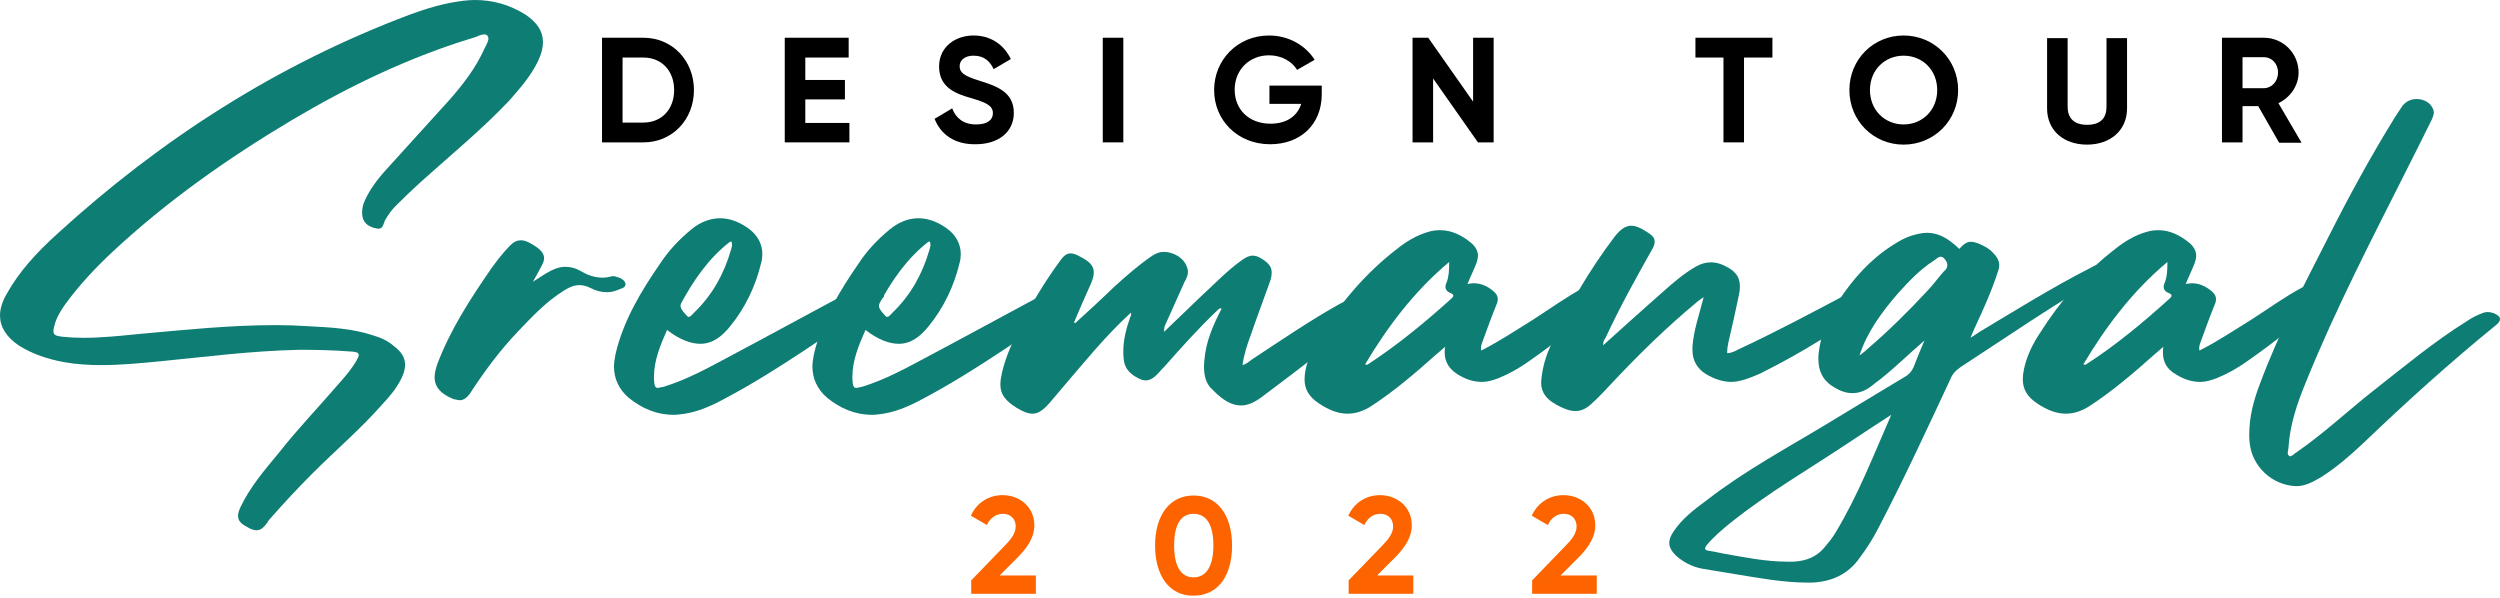
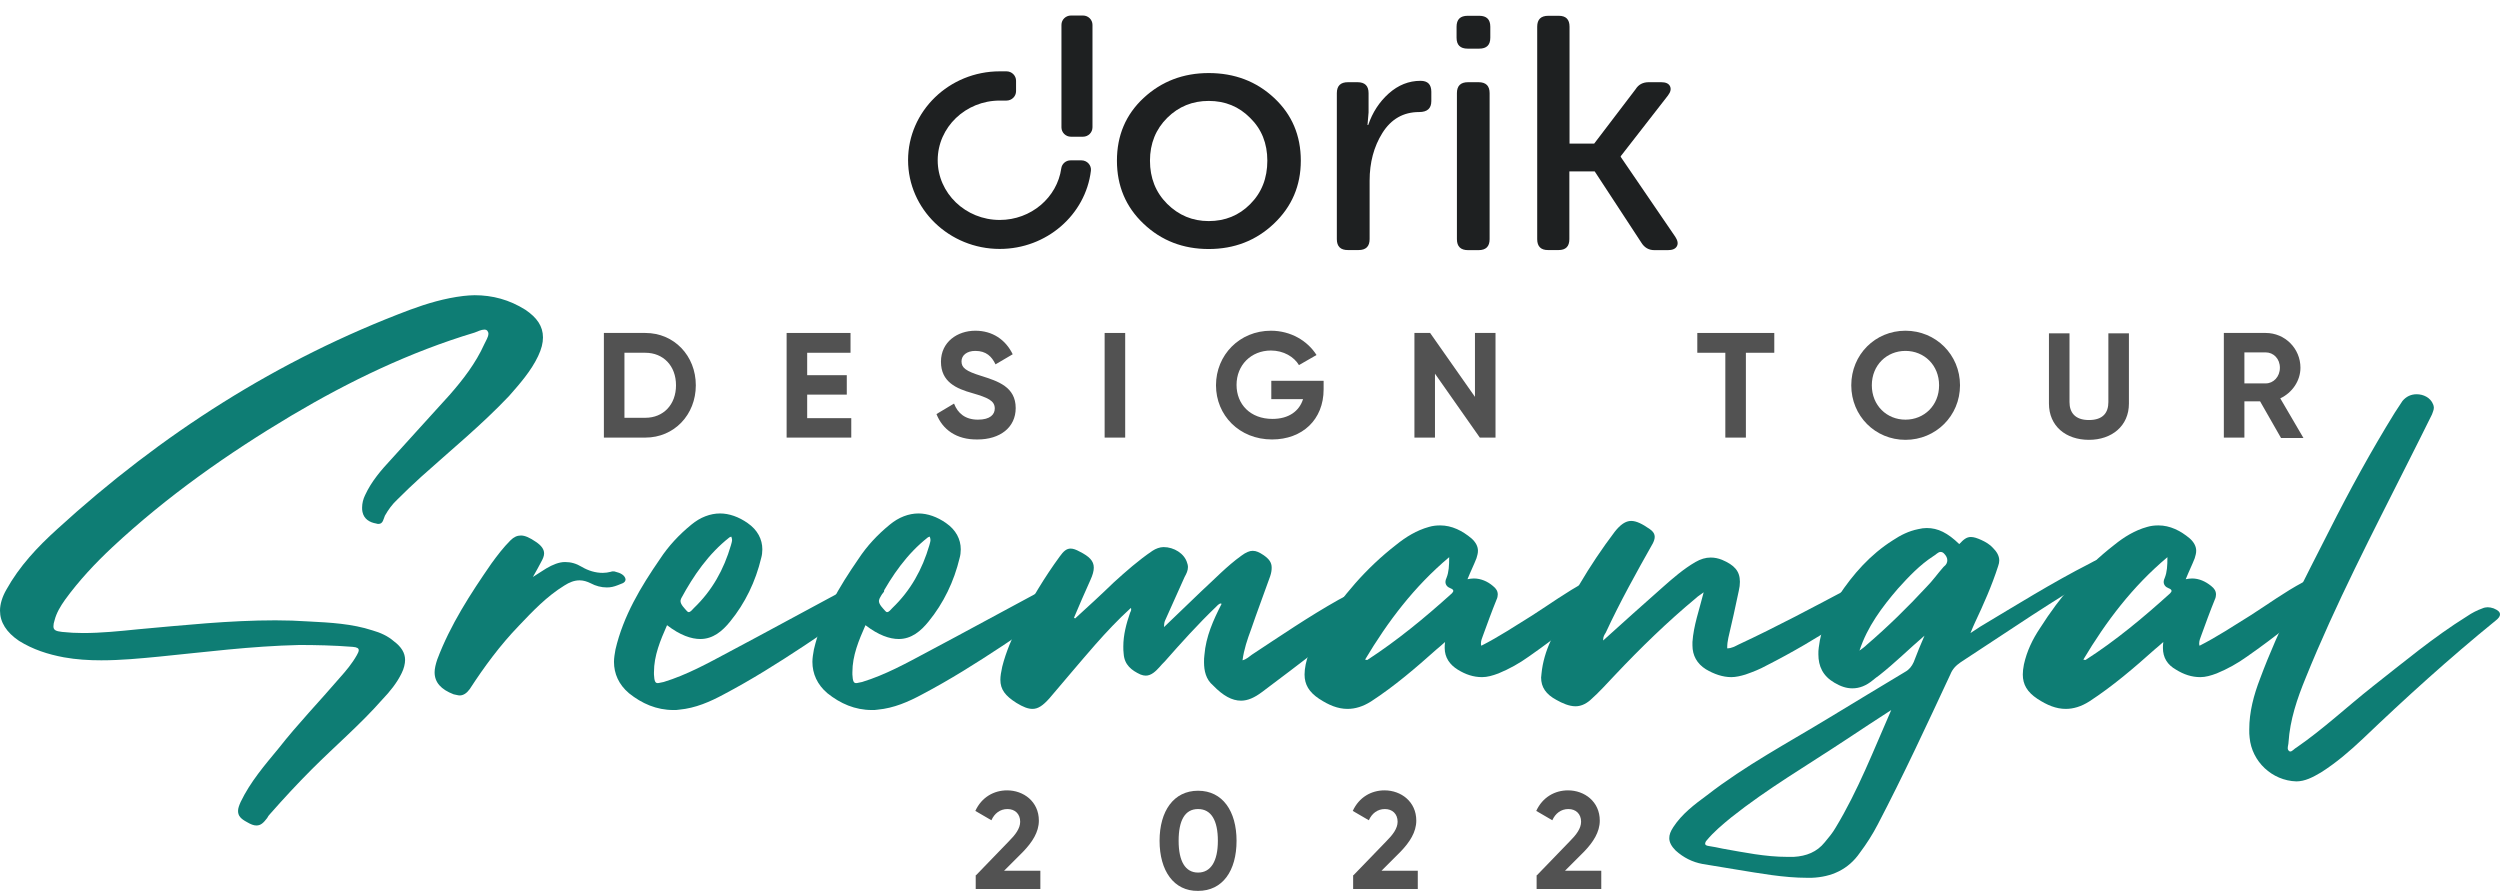
- <svg xmlns="http://www.w3.org/2000/svg" width="669" height="160" viewBox="0 0 669 160" fill="none">
-   <path d="M259.999 155.2L268.799 146.1C270.499 144.4 271.799 142.7 271.799 140.9C271.799 138.8 270.399 137.5 268.399 137.5C266.399 137.5 264.899 138.7 264.099 140.5L259.799 138C261.499 134.3 264.799 132.5 268.299 132.5C272.699 132.5 276.799 135.5 276.799 140.6C276.799 143.7 274.999 146.4 272.599 148.9L267.499 154H277.199V158.9H259.899V155.2H259.999Z" fill="#FD6400" />
-   <path d="M309.1 146C309.1 138 312.9 132.6 319.4 132.6C326 132.6 329.7 138.1 329.7 146C329.7 154 326 159.4 319.4 159.4C312.9 159.5 309.1 154 309.1 146ZM324.7 146C324.7 140.5 322.9 137.5 319.4 137.5C315.9 137.5 314.2 140.5 314.2 146C314.2 151.5 316 154.5 319.4 154.5C322.8 154.5 324.7 151.5 324.7 146Z" fill="#FD6400" />
-   <path d="M360.999 155.2L369.799 146.1C371.499 144.4 372.799 142.7 372.799 140.9C372.799 138.8 371.399 137.5 369.399 137.5C367.399 137.5 365.899 138.7 365.099 140.5L360.799 138C362.499 134.3 365.799 132.5 369.299 132.5C373.699 132.5 377.799 135.5 377.799 140.6C377.799 143.7 375.999 146.4 373.599 148.9L368.499 154H378.199V158.9H360.899V155.2H360.999Z" fill="#FD6400" />
-   <path d="M410.098 155.2L418.898 146.1C420.598 144.4 421.898 142.7 421.898 140.9C421.898 138.8 420.498 137.5 418.498 137.5C416.498 137.5 414.998 138.7 414.198 140.5L409.898 138C411.598 134.3 414.898 132.5 418.398 132.5C422.798 132.5 426.898 135.5 426.898 140.6C426.898 143.7 425.098 146.4 422.698 148.9L417.598 154H427.298V158.9H409.998V155.2H410.098Z" fill="#FD6400" />
-   <path d="M112.7 48.6C110.5 50.6 108.4 52.6 106.3 54.7C105 55.9 103.9 57.4 103 59C102.6 59.9 102.5 61.2 101.3 61.2C101.1 61.2 100.9 61.2 100.7 61.1C98.9 60.8 97.4 59.9 97 58C96.9 57.6 96.9 57.2 96.9 56.8C96.9 55.7 97.2 54.5 97.7 53.5C99.4 49.8 102 46.8 104.7 43.9C109.8 38.2 115.1 32.5 120.3 26.7C123.9 22.6 127.3 18.2 129.6 13.1C130 12.2 130.7 11.2 130.7 10.3C130.7 10 130.6 9.8 130.4 9.5C130.2 9.3 130 9.2 129.6 9.2C128.8 9.2 127.8 9.7 127 10C109.7 15.2 93.5 23 78 32.2C60.9 42.4 44.7 53.8 30.1 67.4C25.5 71.7 21.1 76.4 17.4 81.5C16.2 83.2 15.1 85 14.6 87C14.4 87.6 14.3 88.1 14.3 88.6C14.3 89.6 14.9 89.9 16.6 90.1C18.5 90.3 20.3 90.4 22.2 90.4C27.1 90.4 32 89.9 36.9 89.4C49.2 88.3 61.4 87 73.7 87C76.7 87 79.6 87.1 82.6 87.3C88.4 87.6 94.2 87.9 99.7 89.7C101.8 90.3 103.8 91.2 105.4 92.6C107.4 94.1 108.4 95.7 108.4 97.6C108.4 98.6 108.1 99.9 107.5 101.1C106.2 103.8 104.3 106.1 102.3 108.2C96.5 114.8 89.8 120.5 83.5 126.8C79.6 130.7 75.9 134.7 72.2 138.9C71.9 139.2 71.7 139.5 71.5 139.9C70.5 141.2 69.8 141.9 68.6 141.9C67.9 141.9 67.1 141.6 66.1 141C64.4 140.1 63.7 139.3 63.7 138C63.7 137.3 64 136.5 64.4 135.6C67 130.2 70.8 125.8 74.6 121.2C79.7 114.7 85.5 108.7 90.9 102.4C92.6 100.5 94.2 98.6 95.5 96.3C95.8 95.8 96 95.3 96 95C96 94.5 95.6 94.2 94.4 94.1C89.4 93.7 84.3 93.6 80.1 93.6C67.1 93.9 54.9 95.5 42.7 96.7C37.5 97.2 32.4 97.7 27.1 97.7C23.8 97.7 20.4 97.5 17.1 96.9C12.8 96.1 8.8 94.8 5.1 92.5C1.7 90.2 0 87.5 0 84.4C0 82.7 0.6 80.7 1.7 78.8C5.2 72.5 10 67.4 15.3 62.6C43.1 37.2 74.3 17.2 109.7 3.9C114.3 2.2 119 0.8 124 0.2C125 0.1 126 0 127 0C131.8 0 136.3 1.2 140.6 3.9C143.7 6 145.3 8.3 145.3 11.3C145.3 12.8 144.9 14.4 144 16.3C142.1 20.3 139.1 23.7 136.2 27C128.9 34.7 120.6 41.5 112.7 48.6Z" fill="#0E7D74" />
-   <path d="M167.401 76C167.401 77.1 166.101 77.2 165.301 77.6C164.301 78 163.401 78.2 162.401 78.2C160.901 78.2 159.401 77.8 158.101 77.1C157.101 76.6 156.101 76.3 155.101 76.3C153.701 76.3 152.401 76.8 151.001 77.7C146.301 80.6 142.601 84.5 138.801 88.5C133.801 93.7 129.601 99.4 125.701 105.4C124.901 106.5 124.001 107.1 123.001 107.1C122.601 107.1 122.001 106.9 121.401 106.8C118.001 105.5 116.301 103.6 116.301 100.9C116.301 99.9 116.601 98.7 117.001 97.5C120.501 88.2 125.901 79.9 131.501 71.8C133.101 69.6 134.701 67.5 136.601 65.6C137.501 64.7 138.401 64.3 139.401 64.3C140.501 64.3 141.801 64.9 143.401 66C144.901 67 145.601 68 145.601 69.1C145.601 69.8 145.301 70.5 144.801 71.4C144.201 72.5 143.601 73.7 142.601 75.4C144.201 74.4 145.201 73.7 146.201 73.1C147.901 72.1 149.601 71.4 151.201 71.4C152.801 71.4 154.201 71.8 155.701 72.7C157.401 73.7 159.301 74.3 161.301 74.3C162.001 74.3 162.701 74.2 163.501 74C163.701 73.9 163.801 73.9 164.101 73.9C164.301 73.9 164.501 73.9 164.701 74C166.001 74.3 167.201 74.9 167.401 76Z" fill="#0E7D74" />
-   <path d="M187.401 92C185.001 92 182.001 91 178.501 88.3C176.701 92.4 175.001 96.4 175.001 100.9V101.5C175.101 103.2 175.301 103.8 176.001 103.8C176.401 103.8 176.901 103.6 177.601 103.5C183.801 101.6 189.401 98.5 195.201 95.4C205.401 90 215.401 84.5 225.501 79.1C227.201 78.2 228.801 77.5 230.501 77.1C231.201 76.9 231.801 76.8 232.401 76.8C233.601 76.8 234.701 77.1 235.801 78.1C236.201 78.4 236.601 78.8 236.601 79.1C236.601 79.4 236.301 79.7 235.801 80.1C221.801 89.1 208.501 99 193.701 106.8C190.001 108.8 186.101 110.5 181.801 110.9C181.301 111 180.801 111 180.201 111C175.701 111 171.801 109.3 168.301 106.5C165.601 104.2 164.301 101.3 164.301 98.1C164.301 97.1 164.501 95.9 164.701 94.8C166.801 85.8 171.501 78 176.601 70.6C178.901 67.1 181.701 64.1 185.001 61.4C187.401 59.4 190.101 58.4 192.701 58.4C195.101 58.4 197.701 59.3 200.101 61C202.701 62.8 204.001 65.3 204.001 68C204.001 68.8 203.901 69.6 203.701 70.3C202.201 76.6 199.401 82.4 195.401 87.3C193.301 89.9 190.801 92 187.401 92ZM182.101 81.8C182.101 82.8 183.201 83.8 183.801 84.5C184.001 84.7 184.101 84.8 184.301 84.8C184.801 84.8 185.301 84.1 185.701 83.7C190.601 79 193.701 73.4 195.601 66.9C195.701 66.5 195.901 65.9 195.901 65.5C195.901 65.2 195.801 64.9 195.701 64.6C195.501 64.7 195.301 64.7 195.201 64.8C189.601 69.2 185.601 75 182.301 81.1C182.201 81.4 182.101 81.6 182.101 81.8Z" fill="#0E7D74" />
-   <path d="M240.5 92C238.1 92 235.1 91 231.6 88.3C229.8 92.4 228.1 96.4 228.1 100.9V101.5C228.2 103.2 228.4 103.8 229.1 103.8C229.5 103.8 230 103.6 230.7 103.5C236.9 101.6 242.5 98.5 248.3 95.4C258.5 90 268.5 84.5 278.6 79.1C280.3 78.2 281.9 77.5 283.6 77.1C284.3 76.9 284.9 76.8 285.5 76.8C286.7 76.8 287.8 77.1 288.9 78.1C289.3 78.4 289.7 78.8 289.7 79.1C289.7 79.4 289.4 79.7 288.9 80.1C274.9 89.1 261.6 99 246.8 106.8C243.1 108.8 239.2 110.5 234.9 110.9C234.4 111 233.9 111 233.3 111C228.8 111 224.9 109.3 221.4 106.5C218.7 104.2 217.4 101.3 217.4 98.1C217.4 97.1 217.6 95.9 217.8 94.8C219.9 85.8 224.6 78 229.7 70.6C232 67.1 234.8 64.1 238.1 61.4C240.5 59.4 243.2 58.4 245.8 58.4C248.2 58.4 250.8 59.3 253.2 61C255.8 62.8 257.1 65.3 257.1 68C257.1 68.8 257 69.6 256.8 70.3C255.3 76.6 252.5 82.4 248.5 87.3C246.4 89.9 243.9 92 240.5 92ZM235.2 81.8C235.2 82.8 236.3 83.8 236.9 84.5C237.1 84.7 237.2 84.8 237.4 84.8C237.9 84.8 238.4 84.1 238.8 83.7C243.7 79 246.8 73.4 248.7 66.9C248.8 66.5 249 65.9 249 65.5C249 65.2 248.9 64.9 248.8 64.6C248.6 64.7 248.4 64.7 248.3 64.8C242.7 69.2 238.7 75 235.4 81.1C235.3 81.4 235.2 81.6 235.2 81.8Z" fill="#0E7D74" />
-   <path d="M322.199 98.2C322.199 97.6 322.199 96.9 322.299 96.3C322.699 91.3 324.699 86.9 326.899 82.6C326.799 82.5 326.699 82.5 326.599 82.5C326.299 82.5 326.199 82.8 325.999 82.8L325.499 83.3C320.599 88 316.099 93 311.699 98C311.199 98.5 310.699 99 310.299 99.5C309.299 100.6 308.099 101.8 306.599 101.8C306.199 101.8 305.699 101.7 305.199 101.5C302.799 100.4 300.899 98.9 300.699 96C300.599 95.3 300.599 94.6 300.599 94C300.599 90.9 301.399 87.9 302.399 85C302.499 84.7 302.699 84.5 302.699 84.1C302.699 83.9 302.699 83.8 302.599 83.7C299.199 86.8 296.099 90.1 293.099 93.5C288.899 98.3 284.899 103.1 280.799 107.9C279.099 109.8 277.799 110.7 276.299 110.7C275.099 110.7 273.799 110.2 271.999 109.1C268.999 107.2 267.699 105.5 267.699 102.9C267.699 101.9 267.899 100.8 268.199 99.4C269.199 95.4 270.899 91.6 272.699 87.8C275.899 81.5 279.499 75.5 283.599 69.9C284.599 68.5 285.399 67.8 286.499 67.8C287.199 67.8 287.999 68.1 288.899 68.6C291.499 69.9 292.699 71.1 292.699 72.9C292.699 73.8 292.399 74.9 291.799 76.2C290.299 79.6 288.799 82.9 287.399 86.3C287.499 86.4 287.599 86.4 287.699 86.5C291.199 83.3 294.599 80.2 297.999 76.9C301.299 73.9 304.699 70.9 308.399 68.4C309.299 67.8 310.399 67.4 311.399 67.4C314.099 67.4 316.999 69.1 317.699 71.7C317.799 72 317.899 72.3 317.899 72.7C317.899 73.7 317.499 74.5 316.999 75.4C315.299 79.3 313.499 83.1 311.799 87C311.599 87.4 311.499 88 311.499 88.5V88.8C314.799 85.6 318.099 82.5 321.499 79.2C324.999 76 328.299 72.5 332.199 69.7C333.399 68.8 334.399 68.4 335.199 68.4C336.199 68.4 336.999 68.8 338.199 69.6C339.599 70.6 340.299 71.5 340.299 72.9C340.299 73.6 340.199 74.3 339.899 75.2C338.199 80 336.399 84.7 334.799 89.4C333.799 92.1 332.899 94.7 332.499 97.7C333.599 97.4 334.299 96.7 334.999 96.2C342.599 91.2 350.199 86 358.199 81.5C359.799 80.6 361.499 79.9 363.199 79.1C363.699 78.8 364.199 78.8 364.699 78.8C365.499 78.8 366.299 79.1 366.999 79.6C367.999 80.3 368.599 80.8 368.599 81.4C368.599 81.9 368.199 82.5 367.299 83.2C357.699 91.1 347.699 98.7 337.699 106.2C335.699 107.7 333.899 108.5 332.099 108.5C329.699 108.5 327.299 107.2 324.599 104.4C322.699 102.8 322.199 100.5 322.199 98.2Z" fill="#0E7D74" />
-   <path d="M386.6 94.4C386.6 93.9 386.6 93.4 386.7 92.8C385.7 93.7 385.1 94.2 384.5 94.7C378.9 99.7 373.2 104.6 366.9 108.7C364.7 110.1 362.6 110.7 360.6 110.7C358 110.7 355.6 109.7 353 108C350.3 106.2 349.1 104.2 349.1 101.5C349.1 100.7 349.2 99.8 349.4 98.8C350.2 95.2 351.7 92.1 353.7 89.1C359.1 80.6 365.6 73 373.6 66.8C376.2 64.7 379.1 62.9 382.4 62C383.4 61.7 384.4 61.6 385.4 61.6C388.5 61.6 391.3 63 393.8 65.1C394.9 66.1 395.5 67.2 395.5 68.4C395.5 69.1 395.3 69.7 395.1 70.4C394.4 72.2 393.5 74 392.7 76C393.2 75.9 393.8 75.8 394.4 75.8C396.3 75.8 398.1 76.6 399.5 77.8C400.4 78.5 400.8 79.2 400.8 80.1C400.8 80.5 400.7 81 400.5 81.4C399.2 84.6 398 87.9 396.8 91.2C396.6 91.8 396.3 92.4 396.3 93.2C396.3 93.4 396.3 93.5 396.4 93.8C401.1 91.4 405.5 88.5 410 85.7C414.7 82.7 419.2 79.4 424.1 76.8C425.4 76.1 426.7 75.3 428.2 75.3C428.8 75.3 429.5 75.5 430.2 75.8C431.3 76.4 431.9 76.9 431.9 77.5C431.9 77.9 431.5 78.5 430.7 79.2C424 85.6 416.7 91.4 409.1 96.7C406.6 98.5 403.9 100 401 101.2C399.4 101.8 398 102.2 396.6 102.2C394.3 102.2 392.2 101.5 390.1 100.2C388 98.9 386.6 97 386.6 94.4ZM388.5 79.8C388.8 79.5 388.9 79.3 388.9 79.1C388.9 78.8 388.6 78.6 388.1 78.4C387.3 78.1 386.8 77.5 386.8 76.7C386.8 76.4 386.9 76 387.1 75.6C387.7 74.1 387.8 72.4 387.8 70.1C378.4 78 371.4 87.3 365.3 97.5C365.6 97.6 365.7 97.6 365.8 97.6H365.9C373.9 92.4 381.3 86.3 388.5 79.8Z" fill="#0E7D74" />
-   <path d="M452.9 93.7V92.8C453.2 88.4 454.7 84.3 455.9 79.5C455 80.2 454.4 80.5 453.9 81C446.3 87.3 439.1 94.3 432.3 101.5C430.1 103.8 428 106.2 425.5 108.4C424.2 109.5 422.9 110 421.6 110C419.9 110 418.1 109.2 416.5 108.3C413.7 106.8 412.4 104.9 412.4 102.3C412.4 102 412.5 101.7 412.5 101.3C412.8 98.2 413.7 95.2 415 92.4C419.5 82.1 425.3 72.3 432.1 63.3C433.6 61.4 435 60.4 436.5 60.4C437.9 60.4 439.5 61.2 441.5 62.6C442.4 63.2 442.8 63.9 442.8 64.7C442.8 65.2 442.6 65.8 442.3 66.4C437.9 74.2 433.5 82.1 429.7 90.3C429.4 90.8 429 91.3 429 92.2V92.4C434.5 87.4 439.8 82.7 445.1 78C447.8 75.6 450.6 73.2 453.7 71.4C455.1 70.6 456.4 70.2 457.8 70.2C458.8 70.2 459.8 70.4 460.8 70.8C464.1 72.2 465.6 73.8 465.6 76.7C465.6 77.4 465.5 78.3 465.3 79.1C464.4 83.4 463.5 87.5 462.5 91.7C462.3 92.6 462.2 93.4 462.2 94.5C463.4 94.5 464.4 93.9 465.2 93.5C475.5 88.7 485.4 83.4 495.4 78.1C496.3 77.7 497.1 77.4 497.8 77.4C498.9 77.4 499.9 77.8 500.8 78.5C501.6 79 502 79.5 502 80C502 80.4 501.7 80.9 501 81.5C498.5 83.7 495.8 85.5 493 87.3C486.4 91.6 479.6 95.6 472.7 99.1C470.9 100.1 469.1 100.8 467.1 101.5C465.8 101.9 464.5 102.2 463.3 102.2C461 102.2 458.7 101.4 456.5 100.1C454.1 98.6 452.9 96.4 452.9 93.7Z" fill="#0E7D74" />
-   <path d="M563.999 72.5C563.999 73.2 563.199 73.4 562.799 73.6C556.499 77.6 549.999 81.6 543.699 85.7L524.699 98.2C523.399 99.1 522.499 100 521.899 101.5C515.599 115 509.399 128.4 502.499 141.6C501.099 144.3 499.499 146.8 497.699 149.2C494.599 153.7 490.099 155.7 484.799 155.9H483.599C477.299 155.9 470.899 154.7 464.699 153.7C461.699 153.2 458.499 152.7 455.599 152.2C452.899 151.7 450.499 150.5 448.399 148.6C447.299 147.5 446.699 146.4 446.699 145.3C446.699 144.4 446.999 143.5 447.799 142.3C450.099 138.8 453.399 136.3 456.799 133.8C467.099 125.8 478.599 119.7 489.599 113C496.399 108.9 503.099 104.8 509.799 100.8C510.899 100.2 511.599 99.3 512.099 98.2C512.999 95.8 513.999 93.4 514.999 91.1C510.799 94.7 507.099 98.4 502.899 101.7C502.299 102.1 501.699 102.6 501.199 103C499.399 104.5 497.599 105.2 495.699 105.2C494.099 105.2 492.599 104.7 490.899 103.7C487.799 101.9 486.599 99.3 486.599 96.1C486.599 95.5 486.599 94.9 486.699 94.3C487.299 89.3 489.199 84.7 491.999 80.5C495.899 74.6 500.499 69.4 506.499 65.6C508.599 64.2 510.799 63.1 513.299 62.6C514.099 62.4 514.899 62.3 515.599 62.3C518.599 62.3 521.199 63.6 524.299 66.6C525.499 65.3 526.299 64.7 527.399 64.7C528.199 64.7 529.099 65 530.199 65.5C531.299 66 532.499 66.7 533.299 67.6C534.299 68.6 534.999 69.7 534.999 71C534.999 71.4 534.899 72 534.699 72.5C532.999 77.8 530.799 82.7 528.499 87.6C528.199 88.3 527.799 89.1 527.299 90.4C528.499 89.6 529.199 89.2 529.899 88.7C539.599 82.9 549.199 76.9 559.199 71.8C559.999 71.4 560.799 70.8 561.699 70.8C561.899 70.8 562.099 70.8 562.399 70.9C563.099 71.2 563.899 71.4 564.099 72.2C563.899 72.4 563.999 72.4 563.999 72.5ZM506.099 111C502.099 113.6 498.099 116.2 494.199 118.8C483.799 125.7 472.999 132 463.199 139.8C460.899 141.7 458.599 143.6 456.699 145.9C456.399 146.2 456.299 146.6 456.299 146.8C456.299 147.1 456.599 147.3 457.299 147.4C458.499 147.6 459.699 147.8 460.999 148.1C466.699 149.1 472.399 150.3 478.299 150.3H479.999C483.399 150.1 486.199 149 488.299 146.4C489.299 145.2 490.399 143.9 491.199 142.5C497.199 132.6 501.399 121.7 506.099 111ZM521.099 70.9C521.099 70.3 520.799 69.7 520.199 69.1C519.899 68.8 519.599 68.7 519.299 68.7C518.599 68.7 517.999 69.5 517.399 69.8C513.699 72.2 510.799 75.3 507.899 78.5C503.599 83.5 499.699 88.7 497.599 95.1C498.299 94.6 498.999 94.1 499.599 93.5C505.199 88.7 510.499 83.5 515.499 78.1C517.199 76.4 518.499 74.5 520.099 72.7C520.899 72.1 521.099 71.5 521.099 70.9Z" fill="#0E7D74" />
-   <path d="M578.801 94.4C578.801 93.9 578.801 93.4 578.901 92.8C577.901 93.7 577.301 94.2 576.701 94.7C571.101 99.7 565.401 104.6 559.101 108.7C556.901 110.1 554.801 110.7 552.801 110.7C550.201 110.7 547.801 109.7 545.201 108C542.501 106.2 541.301 104.2 541.301 101.5C541.301 100.7 541.401 99.8 541.601 98.8C542.401 95.2 543.901 92.1 545.901 89.1C551.301 80.6 557.801 73 565.801 66.8C568.401 64.7 571.301 62.9 574.601 62C575.601 61.7 576.601 61.6 577.601 61.6C580.701 61.6 583.501 63 586.001 65.1C587.101 66.1 587.701 67.2 587.701 68.4C587.701 69.1 587.501 69.7 587.301 70.4C586.601 72.2 585.701 74 584.901 76C585.401 75.9 586.001 75.8 586.601 75.8C588.501 75.8 590.201 76.6 591.701 77.8C592.601 78.5 593.001 79.2 593.001 80.1C593.001 80.5 592.901 81 592.701 81.4C591.401 84.6 590.201 87.9 589.001 91.2C588.801 91.8 588.501 92.4 588.501 93.2C588.501 93.4 588.501 93.5 588.601 93.8C593.301 91.4 597.701 88.5 602.201 85.7C606.901 82.7 611.401 79.4 616.301 76.8C617.601 76.1 618.901 75.3 620.401 75.3C621.001 75.3 621.701 75.5 622.401 75.8C623.501 76.4 624.101 76.9 624.101 77.5C624.101 77.9 623.701 78.5 622.901 79.2C616.201 85.6 608.901 91.4 601.301 96.7C598.801 98.5 596.101 100 593.201 101.2C591.601 101.8 590.201 102.2 588.801 102.2C586.501 102.2 584.401 101.5 582.301 100.2C580.001 98.9 578.801 97 578.801 94.4ZM580.701 79.8C581.001 79.5 581.101 79.3 581.101 79.1C581.101 78.8 580.801 78.6 580.301 78.4C579.501 78.1 579.001 77.5 579.001 76.7C579.001 76.4 579.101 76 579.301 75.6C579.901 74.1 580.001 72.4 580.001 70.1C570.601 78 563.601 87.3 557.501 97.5C557.801 97.6 557.901 97.6 558.001 97.6H558.101C566.201 92.4 573.501 86.3 580.701 79.8Z" fill="#0E7D74" />
-   <path d="M602 118.4C601.9 117.7 601.9 117 601.9 116.2C601.9 111.5 603.1 107 604.8 102.6C609.9 88.9 616.7 76 623.3 63C628.7 52.3 634.5 41.7 640.8 31.5C641.5 30.5 642.2 29.3 642.9 28.3C643.9 27.1 645.2 26.5 646.7 26.5C648.5 26.5 650.4 27.4 651.1 29.2C651.2 29.5 651.3 29.7 651.3 30.1C651.3 30.7 651 31.3 650.8 31.9C648.7 36.2 646.6 40.3 644.5 44.5C634.9 63.6 625 82.6 617 102.4C614.7 108 612.8 113.6 612.4 119.7C612.4 120.1 612.2 120.7 612.2 121.2C612.2 121.5 612.3 121.8 612.6 122C612.7 122.1 612.8 122.1 612.9 122.1C613.4 122.1 614 121.3 614.6 121C621.7 116.1 628.1 110.1 634.8 104.8C643.1 98.3 651.2 91.5 660.2 85.9C661.5 85 662.9 84.3 664.3 83.8C664.7 83.6 665.3 83.5 665.7 83.5C666.2 83.5 666.7 83.6 667.3 83.8C668.5 84.3 669 84.8 669 85.4C669 85.9 668.7 86.4 667.8 87.1C655.5 97.1 643.8 107.7 632.4 118.6C628.8 122 625.2 125.1 621.1 127.7C618.9 129 616.8 130.1 614.5 130.1C608 129.9 602.6 124.8 602 118.4Z" fill="#0E7D74" />
-   <path d="M185.7 24.1C185.7 32 179.9 38.1 172.2 38.1H161.1V10.1H172.2C179.9 10.1 185.7 16.2 185.7 24.1ZM180.4 24.1C180.4 18.9 177 15.4 172.2 15.4H166.6V32.8H172.2C177 32.8 180.4 29.3 180.4 24.1Z" fill="black" />
-   <path d="M227.3 32.8V38.1H210V10.1H227.1V15.4H215.5V21.4H226.1V26.6H215.5V32.9H227.3V32.8Z" fill="black" />
-   <path d="M250.1 31.8L254.8 29C255.8 31.6 257.8 33.3 261.2 33.3C264.5 33.3 265.7 31.9 265.7 30.3C265.7 28.2 263.8 27.4 259.7 26.2C255.4 25 251.3 23.2 251.3 17.8C251.3 12.5 255.7 9.5 260.5 9.5C265.1 9.5 268.6 11.9 270.5 15.8L265.9 18.5C264.9 16.4 263.4 14.9 260.5 14.9C258.2 14.9 256.8 16.1 256.8 17.7C256.8 19.4 257.9 20.3 262.1 21.6C266.5 23 271.3 24.5 271.3 30.2C271.3 35.4 267.1 38.6 261.1 38.6C255.4 38.7 251.7 35.9 250.1 31.8Z" fill="black" />
-   <path d="M300.6 10.1V38.1H295.1V10.1H300.6Z" fill="black" />
-   <path d="M353.7 25.2C353.7 33.3 348 38.6 339.9 38.6C331.1 38.6 324.9 32.1 324.9 24.1C324.9 16 331.2 9.5 339.6 9.5C344.9 9.5 349.4 12.2 351.8 16L347.1 18.7C345.8 16.5 343 14.8 339.6 14.8C334.3 14.8 330.4 18.7 330.4 24C330.4 29.2 334.1 33.1 340 33.1C344.4 33.1 347.2 31 348.2 27.8H339.7V22.9H353.7V25.2Z" fill="black" />
-   <path d="M399.7 10.1V38.1H395.5L383.5 21V38.1H378V10.1H382.2L394.2 27.2V10.1H399.7Z" fill="black" />
-   <path d="M474.299 15.4H466.699V38.1H461.199V15.4H453.699V10.1H474.299V15.4Z" fill="black" />
-   <path d="M494.9 24.1C494.9 15.9 501.3 9.5 509.4 9.5C517.5 9.5 524 15.9 524 24.1C524 32.3 517.5 38.7 509.4 38.7C501.3 38.7 494.9 32.3 494.9 24.1ZM518.4 24.1C518.4 18.7 514.4 14.9 509.4 14.9C504.4 14.9 500.4 18.7 500.4 24.1C500.4 29.5 504.4 33.3 509.4 33.3C514.4 33.3 518.4 29.5 518.4 24.1Z" fill="black" />
-   <path d="M547.799 29V10.2H553.299V28.6C553.299 31.3 554.699 33.4 558.499 33.4C562.299 33.4 563.699 31.4 563.699 28.6V10.2H569.199V29C569.199 35 564.599 38.7 558.499 38.7C552.299 38.7 547.799 35 547.799 29Z" fill="black" />
-   <path d="M604.3 28.4H600.1V38.1H594.6V10.1H605.8C611 10.1 615.1 14.3 615.1 19.4C615.1 22.9 612.9 26.1 609.7 27.6L615.9 38.2H609.9L604.3 28.4ZM600.1 23.6H605.8C607.9 23.6 609.6 21.8 609.6 19.4C609.6 17 607.9 15.3 605.8 15.3H600.1V23.6Z" fill="black" />
+ <svg xmlns="http://www.w3.org/2000/svg" width="669" height="239" viewBox="0 0 669 239" fill="none">
+   <path d="M323.447 19.551C330.366 19.551 336.207 21.767 340.968 26.221C345.729 30.653 348.098 36.262 348.098 43.002C348.098 49.696 345.682 55.328 340.874 59.875C336.113 64.376 330.32 66.638 323.447 66.638C316.599 66.638 310.782 64.399 306.021 59.875C301.26 55.374 298.891 49.742 298.891 43.002C298.891 36.239 301.26 30.653 306.021 26.221C310.829 21.767 316.646 19.551 323.447 19.551ZM323.447 59.16C327.833 59.16 331.539 57.659 334.541 54.636C337.614 51.566 339.138 47.688 339.138 43.002C339.138 38.386 337.614 34.554 334.541 31.553C331.539 28.507 327.833 27.006 323.447 27.006C319.108 27.006 315.403 28.507 312.353 31.53C309.304 34.554 307.733 38.386 307.733 43.002C307.733 47.619 309.257 51.473 312.33 54.543C315.426 57.613 319.108 59.16 323.447 59.16Z" fill="#1E2021" />
+   <path d="M357.738 64.007V24.929C357.738 22.967 358.723 21.997 360.717 21.997H363.25C365.244 21.997 366.229 22.967 366.229 24.929V30.076L365.947 33.446H366.135C367.284 30.076 369.114 27.26 371.647 24.998C374.18 22.759 376.994 21.628 380.137 21.628C382.06 21.628 383.022 22.598 383.022 24.56V27.052C383.022 29.015 381.943 29.984 379.762 29.984C375.54 29.984 372.28 31.854 369.935 35.57C367.636 39.24 366.51 43.51 366.51 48.357V63.984C366.51 65.946 365.525 66.915 363.532 66.915H360.74C358.747 66.938 357.738 65.969 357.738 64.007Z" fill="#1E2021" />
+   <path d="M395.829 13.018H392.756C390.762 13.018 389.777 12.049 389.777 10.087V7.156C389.777 5.194 390.762 4.224 392.756 4.224H395.829C397.822 4.224 398.807 5.194 398.807 7.156V10.087C398.807 12.049 397.822 13.018 395.829 13.018ZM389.871 64.007V24.929C389.871 22.967 390.856 21.997 392.85 21.997H395.641C397.635 21.997 398.62 22.967 398.62 24.929V64.007C398.62 65.969 397.635 66.938 395.641 66.938H392.85C390.88 66.938 389.871 65.969 389.871 64.007Z" fill="#1E2021" />
+   <path d="M411.354 64.007V7.156C411.354 5.194 412.339 4.224 414.332 4.224H417.123C419.047 4.224 420.008 5.194 420.008 7.156V38.432H426.599L437.693 23.867C438.467 22.621 439.64 21.997 441.211 21.997H444.542C445.738 21.997 446.535 22.344 446.887 23.059C447.239 23.775 447.075 24.606 446.348 25.552L433.706 41.802V41.986L448.318 63.384C448.974 64.399 449.115 65.23 448.716 65.923C448.318 66.615 447.52 66.938 446.324 66.938H442.712C441.211 66.938 440.038 66.269 439.194 64.884L426.74 45.864H419.961V63.984C419.961 65.946 419 66.915 417.076 66.915H414.285C412.362 66.938 411.354 65.969 411.354 64.007Z" fill="#1E2021" />
+   <path d="M289.815 36.585H286.578C285.171 36.585 284.045 35.454 284.045 34.092V6.648C284.045 5.263 285.194 4.155 286.578 4.155H289.815C291.222 4.155 292.348 5.286 292.348 6.648V34.069C292.348 35.454 291.222 36.585 289.815 36.585Z" fill="#1E2021" />
+   <path d="M267.533 66.615C254 66.615 243 55.951 243 42.864C243 29.753 254 19.089 267.533 19.089H269.339C270.747 19.089 271.896 20.22 271.896 21.605V24.398C271.896 25.783 270.747 26.914 269.339 26.914H267.533C258.386 26.914 250.928 34.069 250.928 42.887C250.928 51.704 258.386 58.859 267.533 58.859C275.93 58.859 282.896 52.835 283.998 45.056C284.162 43.833 285.218 42.91 286.484 42.91H289.393C290.917 42.91 292.114 44.225 291.926 45.703C290.495 57.451 280.105 66.615 267.533 66.615Z" fill="#1E2021" />
+   <path d="M261.2 234.2L270 225.1C271.7 223.4 273 221.7 273 219.9C273 217.8 271.6 216.5 269.6 216.5C267.6 216.5 266.1 217.7 265.3 219.5L261 217C262.7 213.3 266 211.5 269.5 211.5C273.9 211.5 278 214.5 278 219.6C278 222.7 276.2 225.4 273.8 227.9L268.7 233H278.4V237.9H261.1V234.2H261.2Z" fill="#525252" />
+   <path d="M310.301 225C310.301 217 314.101 211.6 320.601 211.6C327.201 211.6 330.901 217.1 330.901 225C330.901 233 327.201 238.4 320.601 238.4C314.101 238.5 310.301 233 310.301 225ZM325.901 225C325.901 219.5 324.101 216.5 320.601 216.5C317.101 216.5 315.401 219.5 315.401 225C315.401 230.5 317.201 233.5 320.601 233.5C324.001 233.5 325.901 230.5 325.901 225Z" fill="#525252" />
+   <path d="M362.2 234.2L371 225.1C372.7 223.4 374 221.7 374 219.9C374 217.8 372.6 216.5 370.6 216.5C368.6 216.5 367.1 217.7 366.3 219.5L362 217C363.7 213.3 367 211.5 370.5 211.5C374.9 211.5 379 214.5 379 219.6C379 222.7 377.2 225.4 374.8 227.9L369.7 233H379.4V237.9H362.1V234.2H362.2Z" fill="#525252" />
+   <path d="M411.3 234.2L420.1 225.1C421.8 223.4 423.1 221.7 423.1 219.9C423.1 217.8 421.7 216.5 419.7 216.5C417.7 216.5 416.2 217.7 415.4 219.5L411.1 217C412.8 213.3 416.1 211.5 419.6 211.5C424 211.5 428.1 214.5 428.1 219.6C428.1 222.7 426.3 225.4 423.9 227.9L418.8 233H428.5V237.9H411.2V234.2H411.3Z" fill="#525252" />
+   <path d="M112.7 127.6C110.5 129.6 108.4 131.6 106.3 133.7C105 134.9 103.9 136.4 103 138C102.6 138.9 102.5 140.2 101.3 140.2C101.1 140.2 100.9 140.2 100.7 140.1C98.9 139.8 97.4 138.9 97 137C96.9 136.6 96.9 136.2 96.9 135.8C96.9 134.7 97.2 133.5 97.7 132.5C99.4 128.8 102 125.8 104.7 122.9C109.8 117.2 115.1 111.5 120.3 105.7C123.9 101.6 127.3 97.2 129.6 92.1C130 91.2 130.7 90.2 130.7 89.3C130.7 89 130.6 88.8 130.4 88.5C130.2 88.3 130 88.2 129.6 88.2C128.8 88.2 127.8 88.7 127 89C109.7 94.2 93.5 102 78 111.2C60.9 121.4 44.7 132.8 30.1 146.4C25.5 150.7 21.1 155.4 17.4 160.5C16.2 162.2 15.1 164 14.6 166C14.4 166.6 14.3 167.1 14.3 167.6C14.3 168.6 14.9 168.9 16.6 169.1C18.5 169.3 20.3 169.4 22.2 169.4C27.1 169.4 32 168.9 36.9 168.4C49.2 167.3 61.4 166 73.7 166C76.7 166 79.6 166.1 82.6 166.3C88.4 166.6 94.2 166.9 99.7 168.7C101.8 169.3 103.8 170.2 105.4 171.6C107.4 173.1 108.4 174.7 108.4 176.6C108.4 177.6 108.1 178.9 107.5 180.1C106.2 182.8 104.3 185.1 102.3 187.2C96.5 193.8 89.8 199.5 83.5 205.8C79.6 209.7 75.9 213.7 72.2 217.9C71.9 218.2 71.7 218.5 71.5 218.9C70.5 220.2 69.8 220.9 68.6 220.9C67.9 220.9 67.1 220.6 66.1 220C64.4 219.1 63.7 218.3 63.7 217C63.7 216.3 64 215.5 64.4 214.6C67 209.2 70.8 204.8 74.6 200.2C79.7 193.7 85.5 187.7 90.9 181.4C92.6 179.5 94.2 177.6 95.5 175.3C95.8 174.8 96 174.3 96 174C96 173.5 95.6 173.2 94.4 173.1C89.4 172.7 84.3 172.6 80.1 172.6C67.1 172.9 54.9 174.5 42.7 175.7C37.5 176.2 32.4 176.7 27.1 176.7C23.8 176.7 20.4 176.5 17.1 175.9C12.8 175.1 8.8 173.8 5.1 171.5C1.7 169.2 0 166.5 0 163.4C0 161.7 0.6 159.7 1.7 157.8C5.2 151.5 10 146.4 15.3 141.6C43.1 116.2 74.3 96.2 109.7 82.9C114.3 81.2 119 79.8 124 79.2C125 79.1 126 79 127 79C131.8 79 136.3 80.2 140.6 82.9C143.7 85 145.3 87.3 145.3 90.3C145.3 91.8 144.9 93.4 144 95.3C142.1 99.3 139.1 102.7 136.2 106C128.9 113.7 120.6 120.5 112.7 127.6Z" fill="#0E7D74" />
+   <path d="M167.401 155C167.401 156.1 166.101 156.2 165.301 156.6C164.301 157 163.401 157.2 162.401 157.2C160.901 157.2 159.401 156.8 158.101 156.1C157.101 155.6 156.101 155.3 155.101 155.3C153.701 155.3 152.401 155.8 151.001 156.7C146.301 159.6 142.601 163.5 138.801 167.5C133.801 172.7 129.601 178.4 125.701 184.4C124.901 185.5 124.001 186.1 123.001 186.1C122.601 186.1 122.001 185.9 121.401 185.8C118.001 184.5 116.301 182.6 116.301 179.9C116.301 178.9 116.601 177.7 117.001 176.5C120.501 167.2 125.901 158.9 131.501 150.8C133.101 148.6 134.701 146.5 136.601 144.6C137.501 143.7 138.401 143.3 139.401 143.3C140.501 143.3 141.801 143.9 143.401 145C144.901 146 145.601 147 145.601 148.1C145.601 148.8 145.301 149.5 144.801 150.4C144.201 151.5 143.601 152.7 142.601 154.4C144.201 153.4 145.201 152.7 146.201 152.1C147.901 151.1 149.601 150.4 151.201 150.4C152.801 150.4 154.201 150.8 155.701 151.7C157.401 152.7 159.301 153.3 161.301 153.3C162.001 153.3 162.701 153.2 163.501 153C163.701 152.9 163.801 152.9 164.101 152.9C164.301 152.9 164.501 152.9 164.701 153C166.001 153.3 167.201 153.9 167.401 155Z" fill="#0E7D74" />
+   <path d="M187.401 171C185.001 171 182.001 170 178.501 167.3C176.701 171.4 175.001 175.4 175.001 179.9V180.5C175.101 182.2 175.301 182.8 176.001 182.8C176.401 182.8 176.901 182.6 177.601 182.5C183.801 180.6 189.401 177.5 195.201 174.4C205.401 169 215.401 163.5 225.501 158.1C227.201 157.2 228.801 156.5 230.501 156.1C231.201 155.9 231.801 155.8 232.401 155.8C233.601 155.8 234.701 156.1 235.801 157.1C236.201 157.4 236.601 157.8 236.601 158.1C236.601 158.4 236.301 158.7 235.801 159.1C221.801 168.1 208.501 178 193.701 185.8C190.001 187.8 186.101 189.5 181.801 189.9C181.301 190 180.801 190 180.201 190C175.701 190 171.801 188.3 168.301 185.5C165.601 183.2 164.301 180.3 164.301 177.1C164.301 176.1 164.501 174.9 164.701 173.8C166.801 164.8 171.501 157 176.601 149.6C178.901 146.1 181.701 143.1 185.001 140.4C187.401 138.4 190.101 137.4 192.701 137.4C195.101 137.4 197.701 138.3 200.101 140C202.701 141.8 204.001 144.3 204.001 147C204.001 147.8 203.901 148.6 203.701 149.3C202.201 155.6 199.401 161.4 195.401 166.3C193.301 168.9 190.801 171 187.401 171ZM182.101 160.8C182.101 161.8 183.201 162.8 183.801 163.5C184.001 163.7 184.101 163.8 184.301 163.8C184.801 163.8 185.301 163.1 185.701 162.7C190.601 158 193.701 152.4 195.601 145.9C195.701 145.5 195.901 144.9 195.901 144.5C195.901 144.2 195.801 143.9 195.701 143.6C195.501 143.7 195.301 143.7 195.201 143.8C189.601 148.2 185.601 154 182.301 160.1C182.201 160.4 182.101 160.6 182.101 160.8Z" fill="#0E7D74" />
+   <path d="M240.5 171C238.1 171 235.1 170 231.6 167.3C229.8 171.4 228.1 175.4 228.1 179.9V180.5C228.2 182.2 228.4 182.8 229.1 182.8C229.5 182.8 230 182.6 230.7 182.5C236.9 180.6 242.5 177.5 248.3 174.4C258.5 169 268.5 163.5 278.6 158.1C280.3 157.2 281.9 156.5 283.6 156.1C284.3 155.9 284.9 155.8 285.5 155.8C286.7 155.8 287.8 156.1 288.9 157.1C289.3 157.4 289.7 157.8 289.7 158.1C289.7 158.4 289.4 158.7 288.9 159.1C274.9 168.1 261.6 178 246.8 185.8C243.1 187.8 239.2 189.5 234.9 189.9C234.4 190 233.9 190 233.3 190C228.8 190 224.9 188.3 221.4 185.5C218.7 183.2 217.4 180.3 217.4 177.1C217.4 176.1 217.6 174.9 217.8 173.8C219.9 164.8 224.6 157 229.7 149.6C232 146.1 234.8 143.1 238.1 140.4C240.5 138.4 243.2 137.4 245.8 137.4C248.2 137.4 250.8 138.3 253.2 140C255.8 141.8 257.1 144.3 257.1 147C257.1 147.8 257 148.6 256.8 149.3C255.3 155.6 252.5 161.4 248.5 166.3C246.4 168.9 243.9 171 240.5 171ZM235.2 160.8C235.2 161.8 236.3 162.8 236.9 163.5C237.1 163.7 237.2 163.8 237.4 163.8C237.9 163.8 238.4 163.1 238.8 162.7C243.7 158 246.8 152.4 248.7 145.9C248.8 145.5 249 144.9 249 144.5C249 144.2 248.9 143.9 248.8 143.6C248.6 143.7 248.4 143.7 248.3 143.8C242.7 148.2 238.7 154 235.4 160.1C235.3 160.4 235.2 160.6 235.2 160.8Z" fill="#0E7D74" />
+   <path d="M322.199 177.2C322.199 176.6 322.199 175.9 322.299 175.3C322.699 170.3 324.699 165.9 326.899 161.6C326.799 161.5 326.699 161.5 326.599 161.5C326.299 161.5 326.199 161.8 325.999 161.8L325.499 162.3C320.599 167 316.099 172 311.699 177C311.199 177.5 310.699 178 310.299 178.5C309.299 179.6 308.099 180.8 306.599 180.8C306.199 180.8 305.699 180.7 305.199 180.5C302.799 179.4 300.899 177.9 300.699 175C300.599 174.3 300.599 173.6 300.599 173C300.599 169.9 301.399 166.9 302.399 164C302.499 163.7 302.699 163.5 302.699 163.1C302.699 162.9 302.699 162.8 302.599 162.7C299.199 165.8 296.099 169.1 293.099 172.5C288.899 177.3 284.899 182.1 280.799 186.9C279.099 188.8 277.799 189.7 276.299 189.7C275.099 189.7 273.799 189.2 271.999 188.1C268.999 186.2 267.699 184.5 267.699 181.9C267.699 180.9 267.899 179.8 268.199 178.4C269.199 174.4 270.899 170.6 272.699 166.8C275.899 160.5 279.499 154.5 283.599 148.9C284.599 147.5 285.399 146.8 286.499 146.8C287.199 146.8 287.999 147.1 288.899 147.6C291.499 148.9 292.699 150.1 292.699 151.9C292.699 152.8 292.399 153.9 291.799 155.2C290.299 158.6 288.799 161.9 287.399 165.3C287.499 165.4 287.599 165.4 287.699 165.5C291.199 162.3 294.599 159.2 297.999 155.9C301.299 152.9 304.699 149.9 308.399 147.4C309.299 146.8 310.399 146.4 311.399 146.4C314.099 146.4 316.999 148.1 317.699 150.7C317.799 151 317.899 151.3 317.899 151.7C317.899 152.7 317.499 153.5 316.999 154.4C315.299 158.3 313.499 162.1 311.799 166C311.599 166.4 311.499 167 311.499 167.5V167.8C314.799 164.6 318.099 161.5 321.499 158.2C324.999 155 328.299 151.5 332.199 148.7C333.399 147.8 334.399 147.4 335.199 147.4C336.199 147.4 336.999 147.8 338.199 148.6C339.599 149.6 340.299 150.5 340.299 151.9C340.299 152.6 340.199 153.3 339.899 154.2C338.199 159 336.399 163.7 334.799 168.4C333.799 171.1 332.899 173.7 332.499 176.7C333.599 176.4 334.299 175.7 334.999 175.2C342.599 170.2 350.199 165 358.199 160.5C359.799 159.6 361.499 158.9 363.199 158.1C363.699 157.8 364.199 157.8 364.699 157.8C365.499 157.8 366.299 158.1 366.999 158.6C367.999 159.3 368.599 159.8 368.599 160.4C368.599 160.9 368.199 161.5 367.299 162.2C357.699 170.1 347.699 177.7 337.699 185.2C335.699 186.7 333.899 187.5 332.099 187.5C329.699 187.5 327.299 186.2 324.599 183.4C322.699 181.8 322.199 179.5 322.199 177.2Z" fill="#0E7D74" />
+   <path d="M386.6 173.4C386.6 172.9 386.6 172.4 386.7 171.8C385.7 172.7 385.1 173.2 384.5 173.7C378.9 178.7 373.2 183.6 366.9 187.7C364.7 189.1 362.6 189.7 360.6 189.7C358 189.7 355.6 188.7 353 187C350.3 185.2 349.1 183.2 349.1 180.5C349.1 179.7 349.2 178.8 349.4 177.8C350.2 174.2 351.7 171.1 353.7 168.1C359.1 159.6 365.6 152 373.6 145.8C376.2 143.7 379.1 141.9 382.4 141C383.4 140.7 384.4 140.6 385.4 140.6C388.5 140.6 391.3 142 393.8 144.1C394.9 145.1 395.5 146.2 395.5 147.4C395.5 148.1 395.3 148.7 395.1 149.4C394.4 151.2 393.5 153 392.7 155C393.2 154.9 393.8 154.8 394.4 154.8C396.3 154.8 398.1 155.6 399.5 156.8C400.4 157.5 400.8 158.2 400.8 159.1C400.8 159.5 400.7 160 400.5 160.4C399.2 163.6 398 166.9 396.8 170.2C396.6 170.8 396.3 171.4 396.3 172.2C396.3 172.4 396.3 172.5 396.4 172.8C401.1 170.4 405.5 167.5 410 164.7C414.7 161.7 419.2 158.4 424.1 155.8C425.4 155.1 426.7 154.3 428.2 154.3C428.8 154.3 429.5 154.5 430.2 154.8C431.3 155.4 431.9 155.9 431.9 156.5C431.9 156.9 431.5 157.5 430.7 158.2C424 164.6 416.7 170.4 409.1 175.7C406.6 177.5 403.9 179 401 180.2C399.4 180.8 398 181.2 396.6 181.2C394.3 181.2 392.2 180.5 390.1 179.2C388 177.9 386.6 176 386.6 173.4ZM388.5 158.8C388.8 158.5 388.9 158.3 388.9 158.1C388.9 157.8 388.6 157.6 388.1 157.4C387.3 157.1 386.8 156.5 386.8 155.7C386.8 155.4 386.9 155 387.1 154.6C387.7 153.1 387.8 151.4 387.8 149.1C378.4 157 371.4 166.3 365.3 176.5C365.6 176.6 365.7 176.6 365.8 176.6H365.9C373.9 171.4 381.3 165.3 388.5 158.8Z" fill="#0E7D74" />
+   <path d="M452.9 172.7V171.8C453.2 167.4 454.7 163.3 455.9 158.5C455 159.2 454.4 159.5 453.9 160C446.3 166.3 439.1 173.3 432.3 180.5C430.1 182.8 428 185.2 425.5 187.4C424.2 188.5 422.9 189 421.6 189C419.9 189 418.1 188.2 416.5 187.3C413.7 185.8 412.4 183.9 412.4 181.3C412.4 181 412.5 180.7 412.5 180.3C412.8 177.2 413.7 174.2 415 171.4C419.5 161.1 425.3 151.3 432.1 142.3C433.6 140.4 435 139.4 436.5 139.4C437.9 139.4 439.5 140.2 441.5 141.6C442.4 142.2 442.8 142.9 442.8 143.7C442.8 144.2 442.6 144.8 442.3 145.4C437.9 153.2 433.5 161.1 429.7 169.3C429.4 169.8 429 170.3 429 171.2V171.4C434.5 166.4 439.8 161.7 445.1 157C447.8 154.6 450.6 152.2 453.7 150.4C455.1 149.6 456.4 149.2 457.8 149.2C458.8 149.2 459.8 149.4 460.8 149.8C464.1 151.2 465.6 152.8 465.6 155.7C465.6 156.4 465.5 157.3 465.3 158.1C464.4 162.4 463.5 166.5 462.5 170.7C462.3 171.6 462.2 172.4 462.2 173.5C463.4 173.5 464.4 172.9 465.2 172.5C475.5 167.7 485.4 162.4 495.4 157.1C496.3 156.7 497.1 156.4 497.8 156.4C498.9 156.4 499.9 156.8 500.8 157.5C501.6 158 502 158.5 502 159C502 159.4 501.7 159.9 501 160.5C498.5 162.7 495.8 164.5 493 166.3C486.4 170.6 479.6 174.6 472.7 178.1C470.9 179.1 469.1 179.8 467.1 180.5C465.8 180.9 464.5 181.2 463.3 181.2C461 181.2 458.7 180.4 456.5 179.1C454.1 177.6 452.9 175.4 452.9 172.7Z" fill="#0E7D74" />
+   <path d="M563.999 151.5C563.999 152.2 563.199 152.4 562.799 152.6C556.499 156.6 549.999 160.6 543.699 164.7L524.699 177.2C523.399 178.1 522.499 179 521.899 180.5C515.599 194 509.399 207.4 502.499 220.6C501.099 223.3 499.499 225.8 497.699 228.2C494.599 232.7 490.099 234.7 484.799 234.9H483.599C477.299 234.9 470.899 233.7 464.699 232.7C461.699 232.2 458.499 231.7 455.599 231.2C452.899 230.7 450.499 229.5 448.399 227.6C447.299 226.5 446.699 225.4 446.699 224.3C446.699 223.4 446.999 222.5 447.799 221.3C450.099 217.8 453.399 215.3 456.799 212.8C467.099 204.8 478.599 198.7 489.599 192C496.399 187.9 503.099 183.8 509.799 179.8C510.899 179.2 511.599 178.3 512.099 177.2C512.999 174.8 513.999 172.4 514.999 170.1C510.799 173.7 507.099 177.4 502.899 180.7C502.299 181.1 501.699 181.6 501.199 182C499.399 183.5 497.599 184.2 495.699 184.2C494.099 184.2 492.599 183.7 490.899 182.7C487.799 180.9 486.599 178.3 486.599 175.1C486.599 174.5 486.599 173.9 486.699 173.3C487.299 168.3 489.199 163.7 491.999 159.5C495.899 153.6 500.499 148.4 506.499 144.6C508.599 143.2 510.799 142.1 513.299 141.6C514.099 141.4 514.899 141.3 515.599 141.3C518.599 141.3 521.199 142.6 524.299 145.6C525.499 144.3 526.299 143.7 527.399 143.7C528.199 143.7 529.099 144 530.199 144.5C531.299 145 532.499 145.7 533.299 146.6C534.299 147.6 534.999 148.7 534.999 150C534.999 150.4 534.899 151 534.699 151.5C532.999 156.8 530.799 161.7 528.499 166.6C528.199 167.3 527.799 168.1 527.299 169.4C528.499 168.6 529.199 168.2 529.899 167.7C539.599 161.9 549.199 155.9 559.199 150.8C559.999 150.4 560.799 149.8 561.699 149.8C561.899 149.8 562.099 149.8 562.399 149.9C563.099 150.2 563.899 150.4 564.099 151.2C563.899 151.4 563.999 151.4 563.999 151.5ZM506.099 190C502.099 192.6 498.099 195.2 494.199 197.8C483.799 204.7 472.999 211 463.199 218.8C460.899 220.7 458.599 222.6 456.699 224.9C456.399 225.2 456.299 225.6 456.299 225.8C456.299 226.1 456.599 226.3 457.299 226.4C458.499 226.6 459.699 226.8 460.999 227.1C466.699 228.1 472.399 229.3 478.299 229.3H479.999C483.399 229.1 486.199 228 488.299 225.4C489.299 224.2 490.399 222.9 491.199 221.5C497.199 211.6 501.399 200.7 506.099 190ZM521.099 149.9C521.099 149.3 520.799 148.7 520.199 148.1C519.899 147.8 519.599 147.7 519.299 147.7C518.599 147.7 517.999 148.5 517.399 148.8C513.699 151.2 510.799 154.3 507.899 157.5C503.599 162.5 499.699 167.7 497.599 174.1C498.299 173.6 498.999 173.1 499.599 172.5C505.199 167.7 510.499 162.5 515.499 157.1C517.199 155.4 518.499 153.5 520.099 151.7C520.899 151.1 521.099 150.5 521.099 149.9Z" fill="#0E7D74" />
+   <path d="M578.801 173.4C578.801 172.9 578.801 172.4 578.901 171.8C577.901 172.7 577.301 173.2 576.701 173.7C571.101 178.7 565.401 183.6 559.101 187.7C556.901 189.1 554.801 189.7 552.801 189.7C550.201 189.7 547.801 188.7 545.201 187C542.501 185.2 541.301 183.2 541.301 180.5C541.301 179.7 541.401 178.8 541.601 177.8C542.401 174.2 543.901 171.1 545.901 168.1C551.301 159.6 557.801 152 565.801 145.8C568.401 143.7 571.301 141.9 574.601 141C575.601 140.7 576.601 140.6 577.601 140.6C580.701 140.6 583.501 142 586.001 144.1C587.101 145.1 587.701 146.2 587.701 147.4C587.701 148.1 587.501 148.7 587.301 149.4C586.601 151.2 585.701 153 584.901 155C585.401 154.9 586.001 154.8 586.601 154.8C588.501 154.8 590.201 155.6 591.701 156.8C592.601 157.5 593.001 158.2 593.001 159.1C593.001 159.5 592.901 160 592.701 160.4C591.401 163.6 590.201 166.9 589.001 170.2C588.801 170.8 588.501 171.4 588.501 172.2C588.501 172.4 588.501 172.5 588.601 172.8C593.301 170.4 597.701 167.5 602.201 164.7C606.901 161.7 611.401 158.4 616.301 155.8C617.601 155.1 618.901 154.3 620.401 154.3C621.001 154.3 621.701 154.5 622.401 154.8C623.501 155.4 624.101 155.9 624.101 156.5C624.101 156.9 623.701 157.5 622.901 158.2C616.201 164.6 608.901 170.4 601.301 175.7C598.801 177.5 596.101 179 593.201 180.2C591.601 180.8 590.201 181.2 588.801 181.2C586.501 181.2 584.401 180.5 582.301 179.2C580.001 177.9 578.801 176 578.801 173.4ZM580.701 158.8C581.001 158.5 581.101 158.3 581.101 158.1C581.101 157.8 580.801 157.6 580.301 157.4C579.501 157.1 579.001 156.5 579.001 155.7C579.001 155.4 579.101 155 579.301 154.6C579.901 153.1 580.001 151.4 580.001 149.1C570.601 157 563.601 166.3 557.501 176.5C557.801 176.6 557.901 176.6 558.001 176.6H558.101C566.201 171.4 573.501 165.3 580.701 158.8Z" fill="#0E7D74" />
+   <path d="M602 197.4C601.9 196.7 601.9 196 601.9 195.2C601.9 190.5 603.1 186 604.8 181.6C609.9 167.9 616.7 155 623.3 142C628.7 131.3 634.5 120.7 640.8 110.5C641.5 109.5 642.2 108.3 642.9 107.3C643.9 106.1 645.2 105.5 646.7 105.5C648.5 105.5 650.4 106.4 651.1 108.2C651.2 108.5 651.3 108.7 651.3 109.1C651.3 109.7 651 110.3 650.8 110.9C648.7 115.2 646.6 119.3 644.5 123.5C634.9 142.6 625 161.6 617 181.4C614.7 187 612.8 192.6 612.4 198.7C612.4 199.1 612.2 199.7 612.2 200.2C612.2 200.5 612.3 200.8 612.6 201C612.7 201.1 612.8 201.1 612.9 201.1C613.4 201.1 614 200.3 614.6 200C621.7 195.1 628.1 189.1 634.8 183.8C643.1 177.3 651.2 170.5 660.2 164.9C661.5 164 662.9 163.3 664.3 162.8C664.7 162.6 665.3 162.5 665.7 162.5C666.2 162.5 666.7 162.6 667.3 162.8C668.5 163.3 669 163.8 669 164.4C669 164.9 668.7 165.4 667.8 166.1C655.5 176.1 643.8 186.7 632.4 197.6C628.8 201 625.2 204.1 621.1 206.7C618.9 208 616.8 209.1 614.5 209.1C608 208.9 602.6 203.8 602 197.4Z" fill="#0E7D74" />
+   <path d="M186.2 103.1C186.2 111 180.4 117.1 172.7 117.1H161.6V89.1H172.7C180.4 89.1 186.2 95.2 186.2 103.1ZM180.9 103.1C180.9 97.9 177.5 94.4 172.7 94.4H167.1V111.8H172.7C177.5 111.8 180.9 108.3 180.9 103.1Z" fill="#525252" />
+   <path d="M227.8 111.8V117.1H210.5V89.1H227.6V94.4H216V100.4H226.6V105.6H216V111.9H227.8V111.8Z" fill="#525252" />
+   <path d="M250.6 110.8L255.3 108C256.3 110.6 258.3 112.3 261.7 112.3C265 112.3 266.2 110.9 266.2 109.3C266.2 107.2 264.3 106.4 260.2 105.2C255.9 104 251.8 102.2 251.8 96.8C251.8 91.5 256.2 88.5 261 88.5C265.6 88.5 269.1 90.9 271 94.8L266.4 97.5C265.4 95.4 263.9 93.9 261 93.9C258.7 93.9 257.3 95.1 257.3 96.7C257.3 98.4 258.4 99.3 262.6 100.6C267 102 271.8 103.5 271.8 109.2C271.8 114.4 267.6 117.6 261.6 117.6C255.9 117.7 252.2 114.9 250.6 110.8Z" fill="#525252" />
+   <path d="M301.1 89.1V117.1H295.6V89.1H301.1Z" fill="#525252" />
+   <path d="M354.2 104.2C354.2 112.3 348.5 117.6 340.4 117.6C331.6 117.6 325.4 111.1 325.4 103.1C325.4 95 331.7 88.5 340.1 88.5C345.4 88.5 349.9 91.2 352.3 95L347.6 97.7C346.3 95.5 343.5 93.8 340.1 93.8C334.8 93.8 330.9 97.7 330.9 103C330.9 108.2 334.6 112.1 340.5 112.1C344.9 112.1 347.7 110 348.7 106.8H340.2V101.9H354.2V104.2Z" fill="#525252" />
+   <path d="M400.2 89.1V117.1H396L384 100V117.1H378.5V89.1H382.7L394.7 106.2V89.1H400.2Z" fill="#525252" />
+   <path d="M474.799 94.4H467.199V117.1H461.699V94.4H454.199V89.1H474.799V94.4Z" fill="#525252" />
+   <path d="M495.4 103.1C495.4 94.9 501.8 88.5 509.9 88.5C518 88.5 524.5 94.9 524.5 103.1C524.5 111.3 518 117.7 509.9 117.7C501.8 117.7 495.4 111.3 495.4 103.1ZM518.9 103.1C518.9 97.7 514.9 93.9 509.9 93.9C504.9 93.9 500.9 97.7 500.9 103.1C500.9 108.5 504.9 112.3 509.9 112.3C514.9 112.3 518.9 108.5 518.9 103.1Z" fill="#525252" />
+   <path d="M548.299 108V89.2H553.799V107.6C553.799 110.3 555.199 112.4 558.999 112.4C562.799 112.4 564.199 110.4 564.199 107.6V89.2H569.699V108C569.699 114 565.099 117.7 558.999 117.7C552.799 117.7 548.299 114 548.299 108Z" fill="#525252" />
+   <path d="M604.8 107.4H600.6V117.1H595.1V89.1H606.3C611.5 89.1 615.6 93.3 615.6 98.4C615.6 101.9 613.4 105.1 610.2 106.6L616.4 117.2H610.4L604.8 107.4ZM600.6 102.6H606.3C608.4 102.6 610.1 100.8 610.1 98.4C610.1 96 608.4 94.3 606.3 94.3H600.6V102.6Z" fill="#525252" />
</svg>
